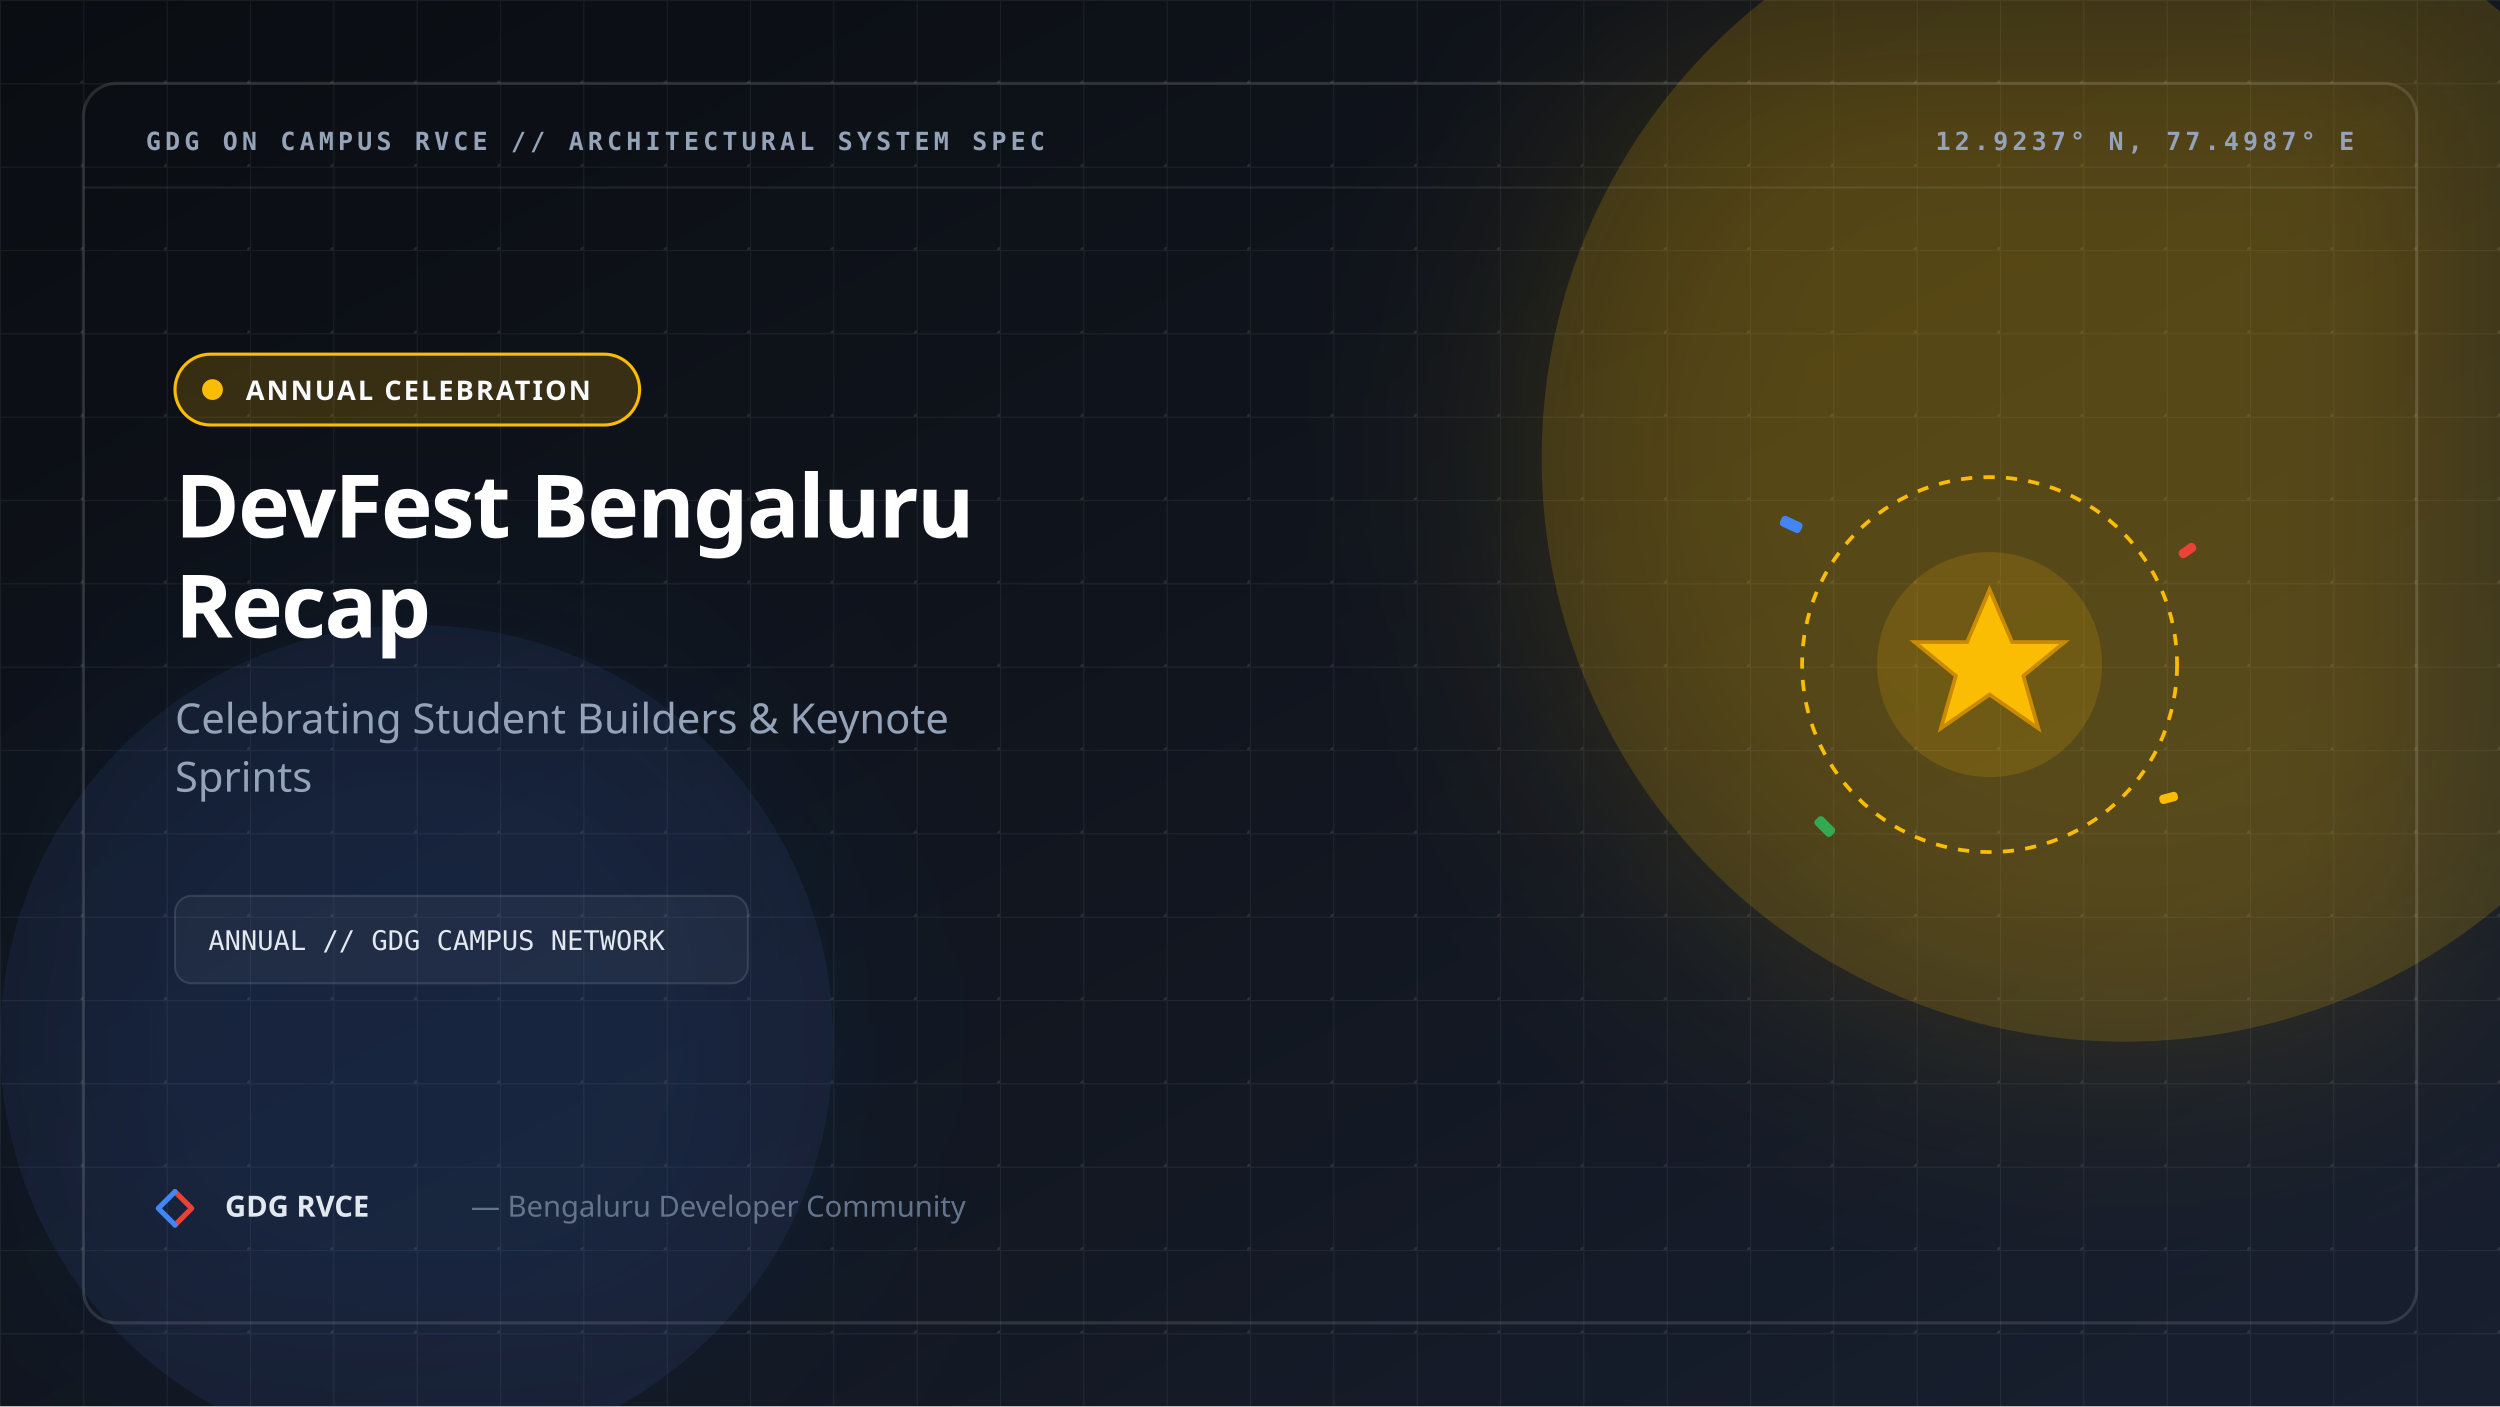
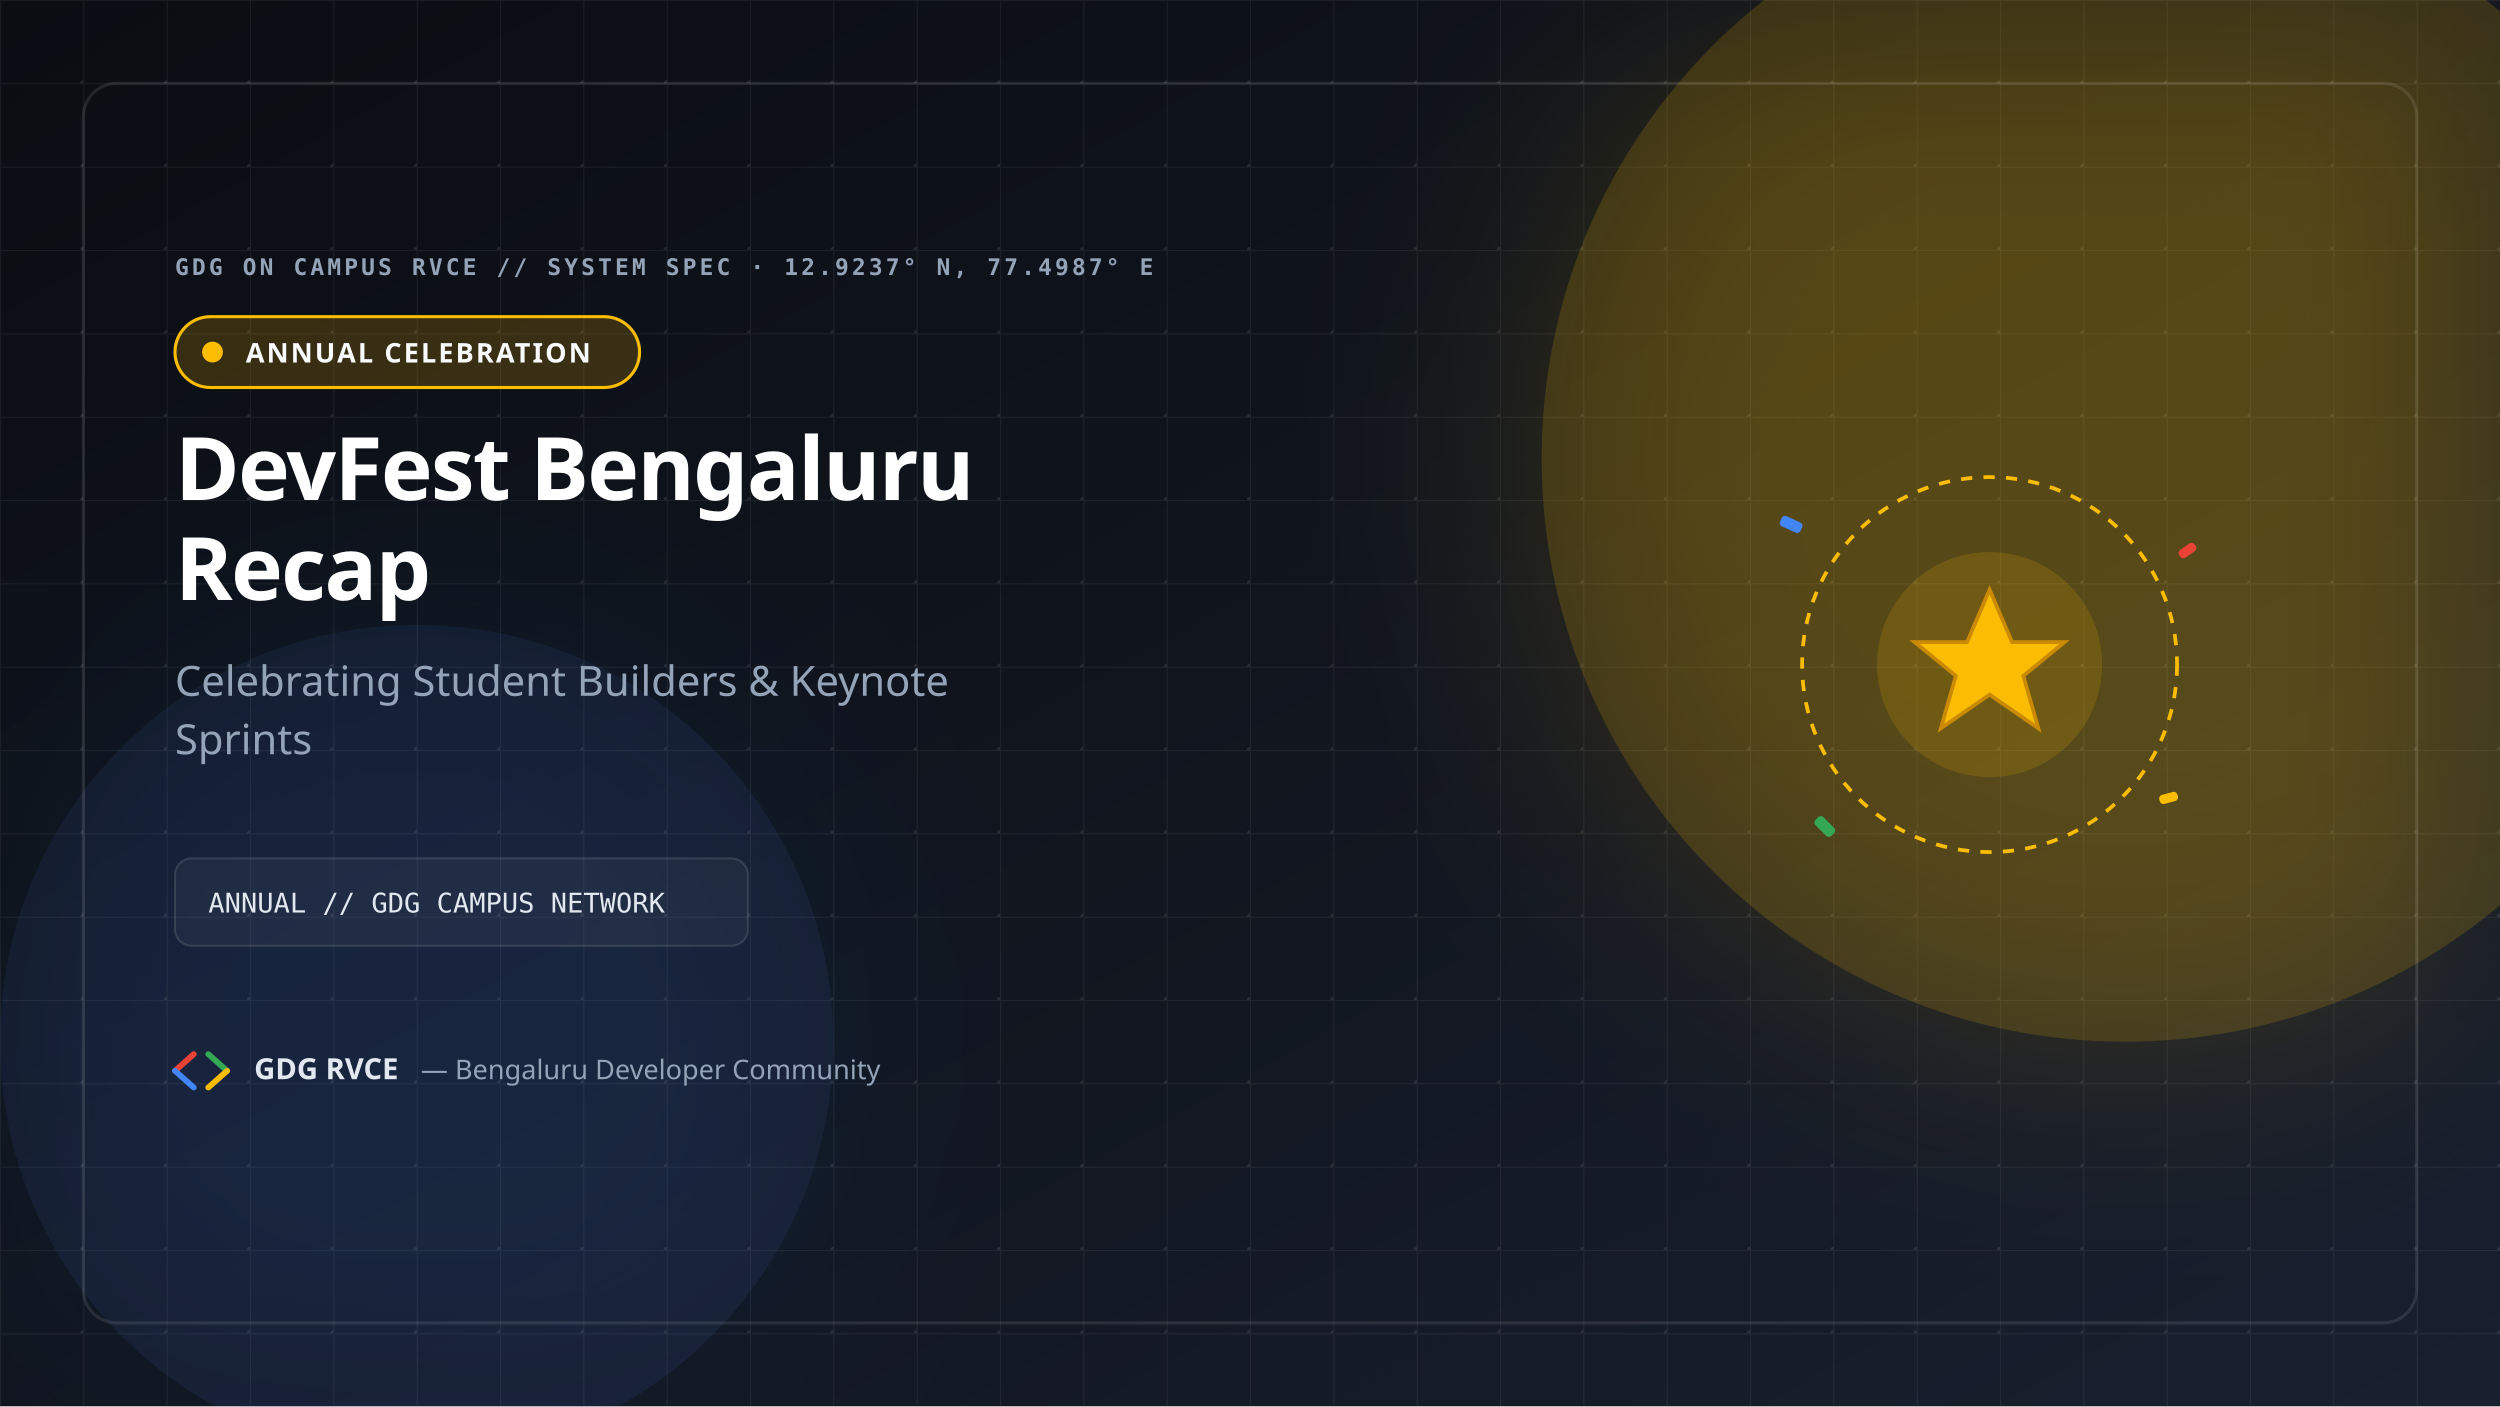
<svg xmlns="http://www.w3.org/2000/svg" viewBox="0 0 1200 675" width="1200px" height="675px" fill="none">
  <defs>
    <linearGradient id="bgGrad" x1="0" y1="0" x2="1" y2="1">
      <stop offset="0%" stop-color="#0A0D12" />
      <stop offset="60%" stop-color="#121721" />
      <stop offset="100%" stop-color="#182030" />
    </linearGradient>
    <linearGradient id="accentGrad" x1="0" y1="0" x2="1" y2="1">
      <stop offset="0%" stop-color="#FBBC04" />
      <stop offset="100%" stop-color="#FFFFFF" stop-opacity="0.8" />
    </linearGradient>
    <filter id="softGlow" x="-20%" y="-20%" width="140%" height="140%">
      <feGaussianBlur stdDeviation="60" result="blur" />
      <feComposite in="SourceGraphic" in2="blur" operator="over" />
    </filter>
    <pattern id="gridPattern" width="40" height="40" patternUnits="userSpaceOnUse">
      <path d="M 40 0 L 0 0 0 40" fill="none" stroke="rgba(255,255,255,0.06)" stroke-width="1" />
      <circle cx="40" cy="40" r="1.5" fill="rgba(255,255,255,0.1)" />
    </pattern>
  </defs>
  <rect width="1200" height="675" fill="url(#bgGrad)" />
  <rect width="1200" height="675" fill="url(#gridPattern)" />
  <circle cx="1020" cy="220" r="280" fill="#FBBC04" fill-opacity="0.16" filter="url(#softGlow)" />
  <circle cx="200" cy="500" r="200" fill="#4285F4" fill-opacity="0.08" filter="url(#softGlow)" />
-   <rect x="40" y="40" width="1120" height="595" rx="16" fill="none" stroke="rgba(255,255,255,0.12)" stroke-width="1.5" />
-   <line x1="40" y1="90" x2="1160" y2="90" stroke="rgba(255,255,255,0.08)" stroke-width="1" />
-   <text x="70" y="72" font-family="monospace" font-size="12" font-weight="600" fill="#94A3B8" letter-spacing="2">GDG ON CAMPUS RVCE // ARCHITECTURAL SYSTEM SPEC</text>
-   <text x="1130" y="72" font-family="monospace" font-size="12" font-weight="600" fill="#94A3B8" text-anchor="end" letter-spacing="2">12.9237° N, 77.4987° E</text>
-   <g transform="translate(84, 170)">
+   <rect x="40" y="40" width="1120" height="595" rx="16" fill="none" stroke="rgba(255,255,255,0.10)" stroke-width="1.5" />
+   <text x="84" y="132" font-family="monospace" font-size="11" font-weight="600" fill="#94A3B8" letter-spacing="1.5">GDG ON CAMPUS RVCE // SYSTEM SPEC · 12.9237° N, 77.4987° E</text>
+   <g transform="translate(84, 152)">
    <rect x="0" y="0" width="223" height="34" rx="17" fill="#FBBC04" fill-opacity="0.18" stroke="#FBBC04" stroke-width="1.5" />
    <circle cx="18" cy="17" r="5" fill="#FBBC04" />
    <text x="34" y="22" font-family="sans-serif" font-size="13" font-weight="bold" fill="#F8FAFC" letter-spacing="1">ANNUAL CELEBRATION</text>
    <text x="0" y="88" font-family="sans-serif" font-size="42" font-weight="800" fill="#FFFFFF" letter-spacing="-0.8">
      <tspan x="0" dy="0">DevFest Bengaluru</tspan>
      <tspan x="0" dy="48">Recap</tspan>
    </text>
    <text x="0" y="182" font-family="sans-serif" font-size="20" font-weight="500" fill="#94A3B8">
      <tspan x="0" dy="0">Celebrating Student Builders &amp; Keynote</tspan>
      <tspan x="0" dy="28">Sprints</tspan>
    </text>
    <g transform="translate(0, 260)">
      <rect x="0" y="0" width="275" height="42" rx="8" fill="rgba(255,255,255,0.04)" stroke="rgba(255,255,255,0.12)" stroke-width="1" />
      <text x="16" y="26" font-family="monospace" font-size="13" fill="#E2E8F0">ANNUAL // GDG CAMPUS NETWORK</text>
    </g>
  </g>
  <g transform="translate(775, 175) scale(0.90)">
    <circle cx="200" cy="160" r="100" fill="none" stroke="#FBBC04" stroke-width="2" stroke-dasharray="6 6" />
    <circle cx="200" cy="160" r="60" fill="rgba(251,188,4,0.15)" />
    <polygon points="200,120 212,148 240,148 218,166 226,194 200,176 174,194 182,166 160,148 188,148" fill="#FBBC04" stroke="#CA8A04" stroke-width="2" />
    <rect x="90" y="80" width="12" height="6" rx="2" fill="#4285F4" transform="rotate(25 90 80)" />
    <rect x="300" y="100" width="10" height="5" rx="2" fill="#EA4335" transform="rotate(-35 300 100)" />
    <rect x="110" y="240" width="12" height="6" rx="2" fill="#34A853" transform="rotate(45 110 240)" />
    <rect x="290" y="230" width="10" height="5" rx="2" fill="#FBBC04" transform="rotate(-15 290 230)" />
  </g>
-   <g transform="translate(84, 580)">
-     <path d="M0 8L8 0L0 -8" stroke="#EA4335" stroke-width="2.5" stroke-linecap="round" stroke-linejoin="round" />
-     <path d="M0 -8L-8 0L0 8" stroke="#4285F4" stroke-width="2.5" stroke-linecap="round" stroke-linejoin="round" />
-     <text x="24" y="4" font-family="sans-serif" font-size="14" font-weight="700" fill="#E2E8F0">GDG RVCE</text>
-     <text x="142" y="4" font-family="sans-serif" font-size="14" fill="#64748B">— Bengaluru Developer Community</text>
+   <g transform="translate(84, 514)">
+     <path d="M9 -8L0 0" stroke="#EA4335" stroke-width="2.8" stroke-linecap="round" stroke-linejoin="round" />
+     <path d="M0 0L9 8" stroke="#4285F4" stroke-width="2.8" stroke-linecap="round" stroke-linejoin="round" />
+     <path d="M16 -8L25 0" stroke="#34A853" stroke-width="2.8" stroke-linecap="round" stroke-linejoin="round" />
+     <path d="M25 0L16 8" stroke="#FBBC04" stroke-width="2.8" stroke-linecap="round" stroke-linejoin="round" />
+     <text x="38" y="4" font-family="sans-serif" font-size="14" font-weight="700" fill="#E2E8F0">GDG RVCE</text>
+     <text x="118" y="4" font-family="sans-serif" font-size="13" fill="#94A3B8">— Bengaluru Developer Community</text>
  </g>
</svg>
